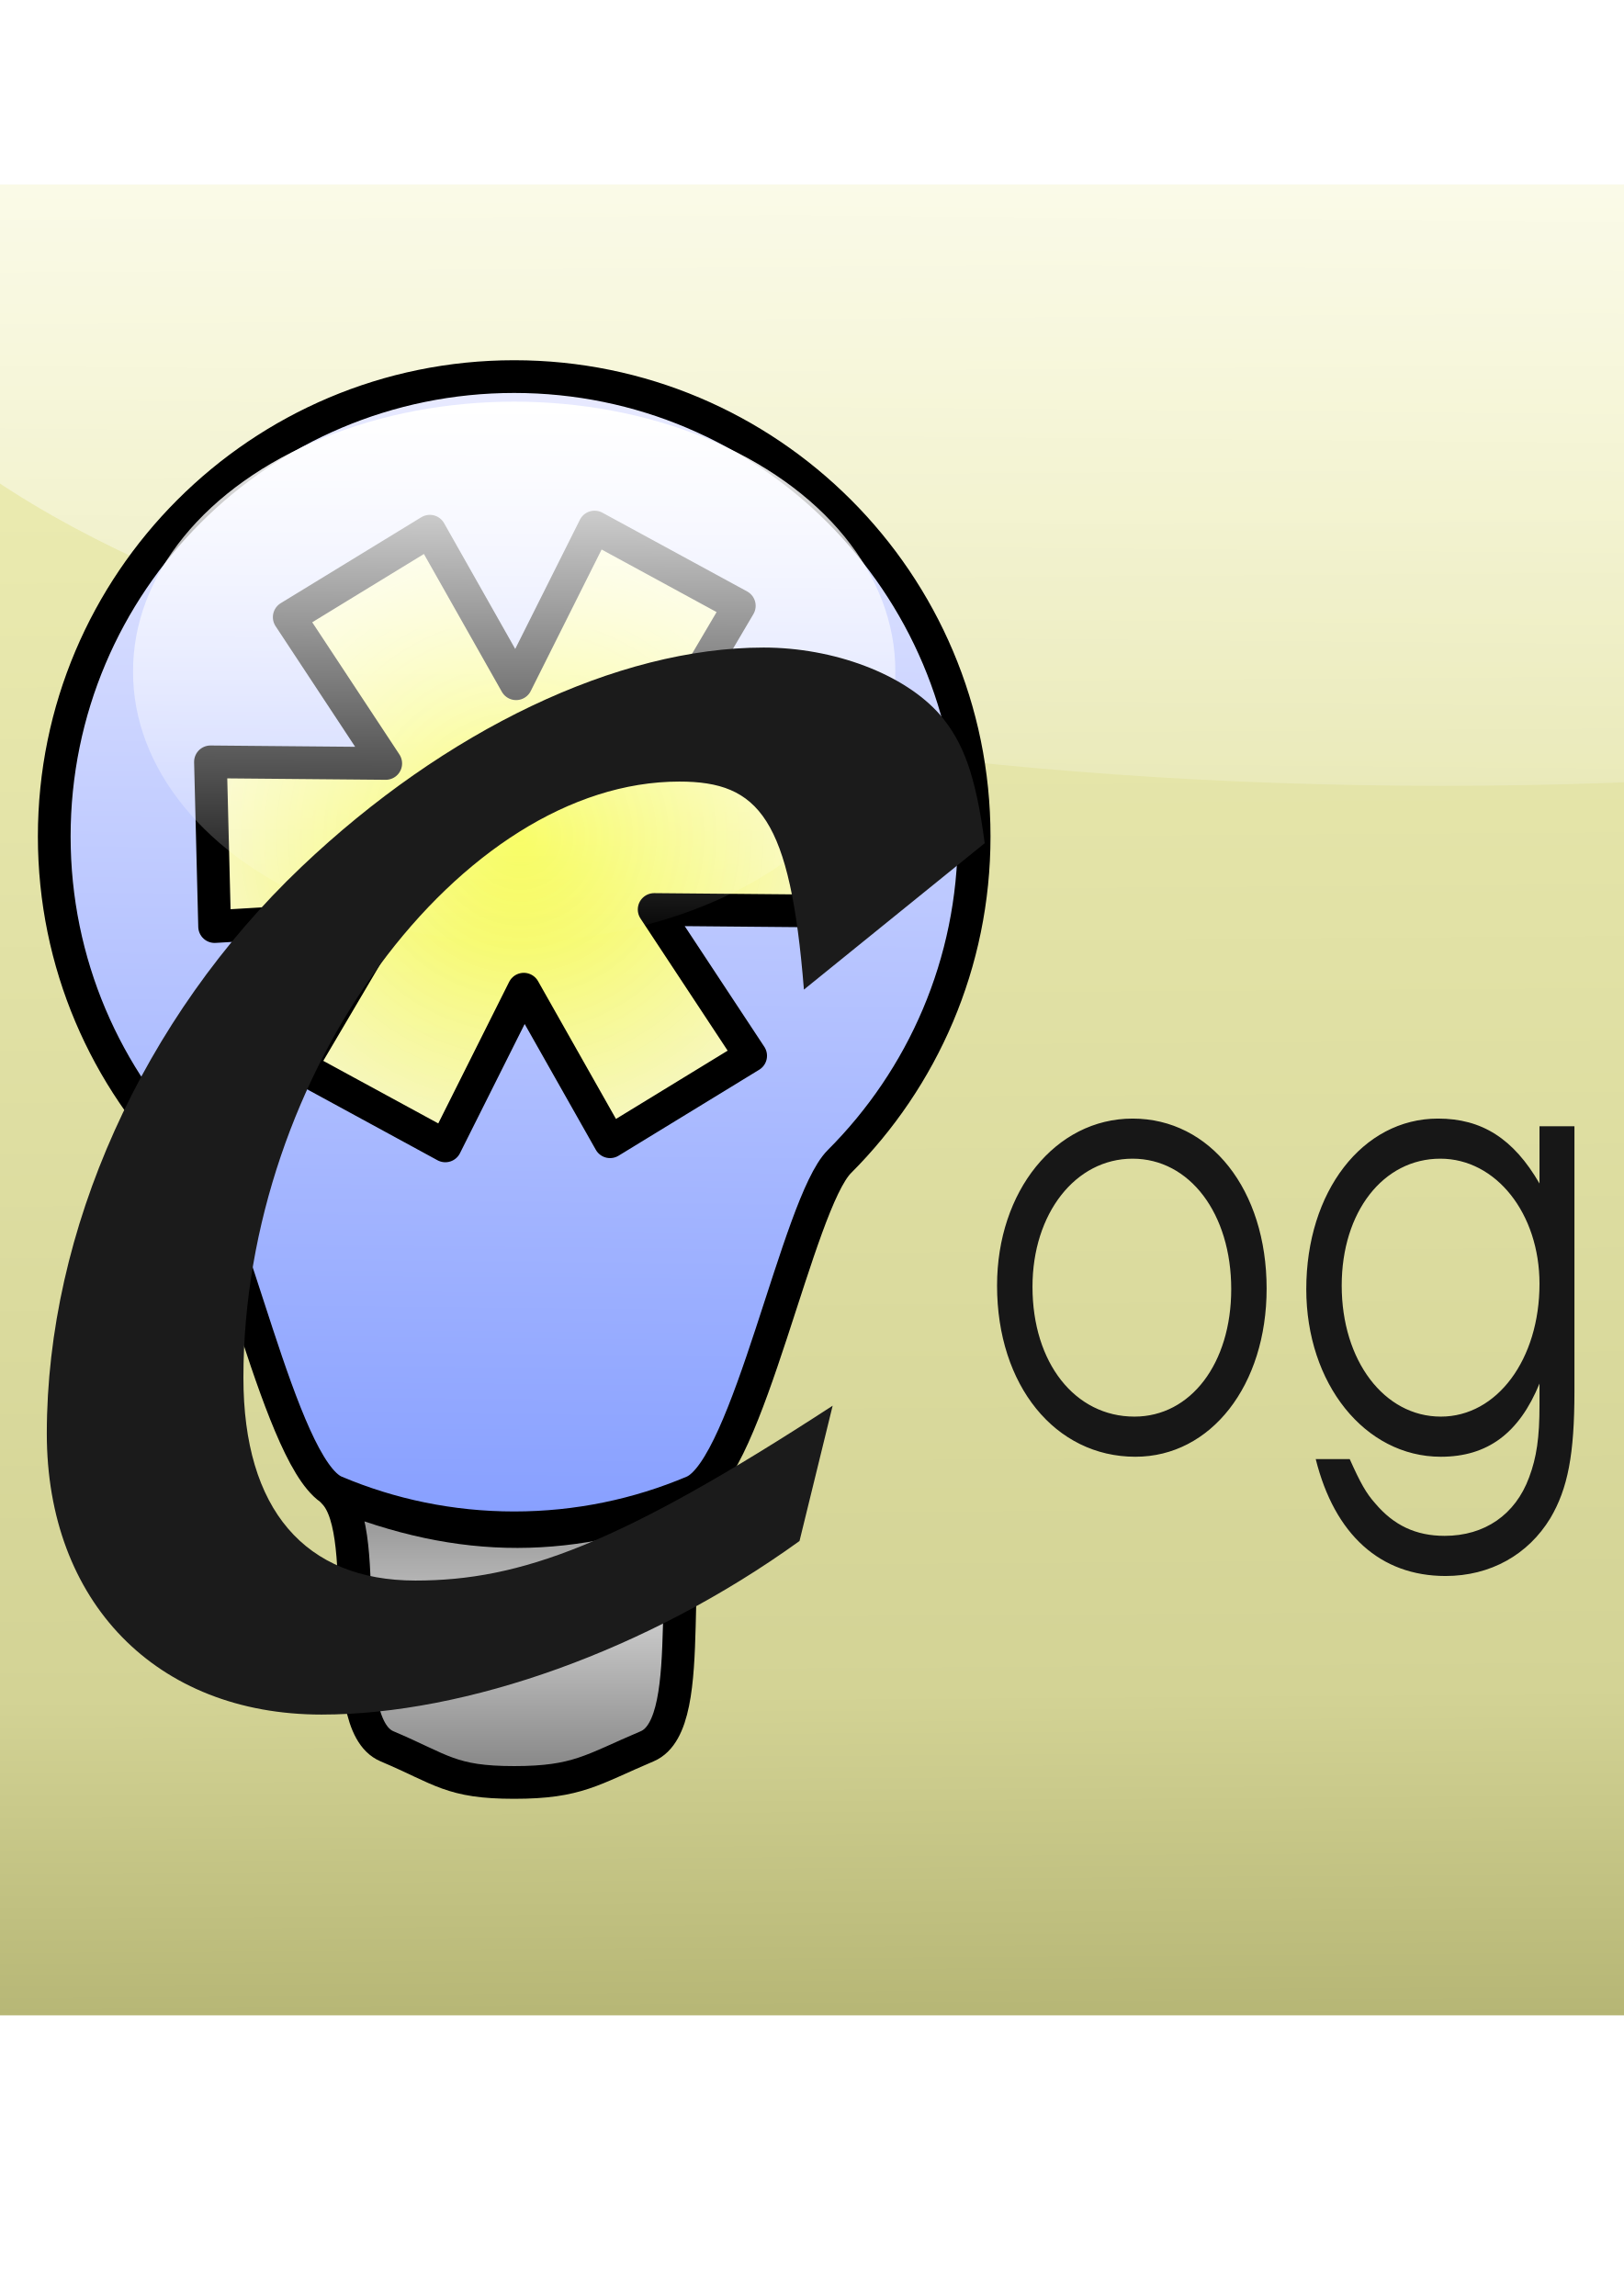
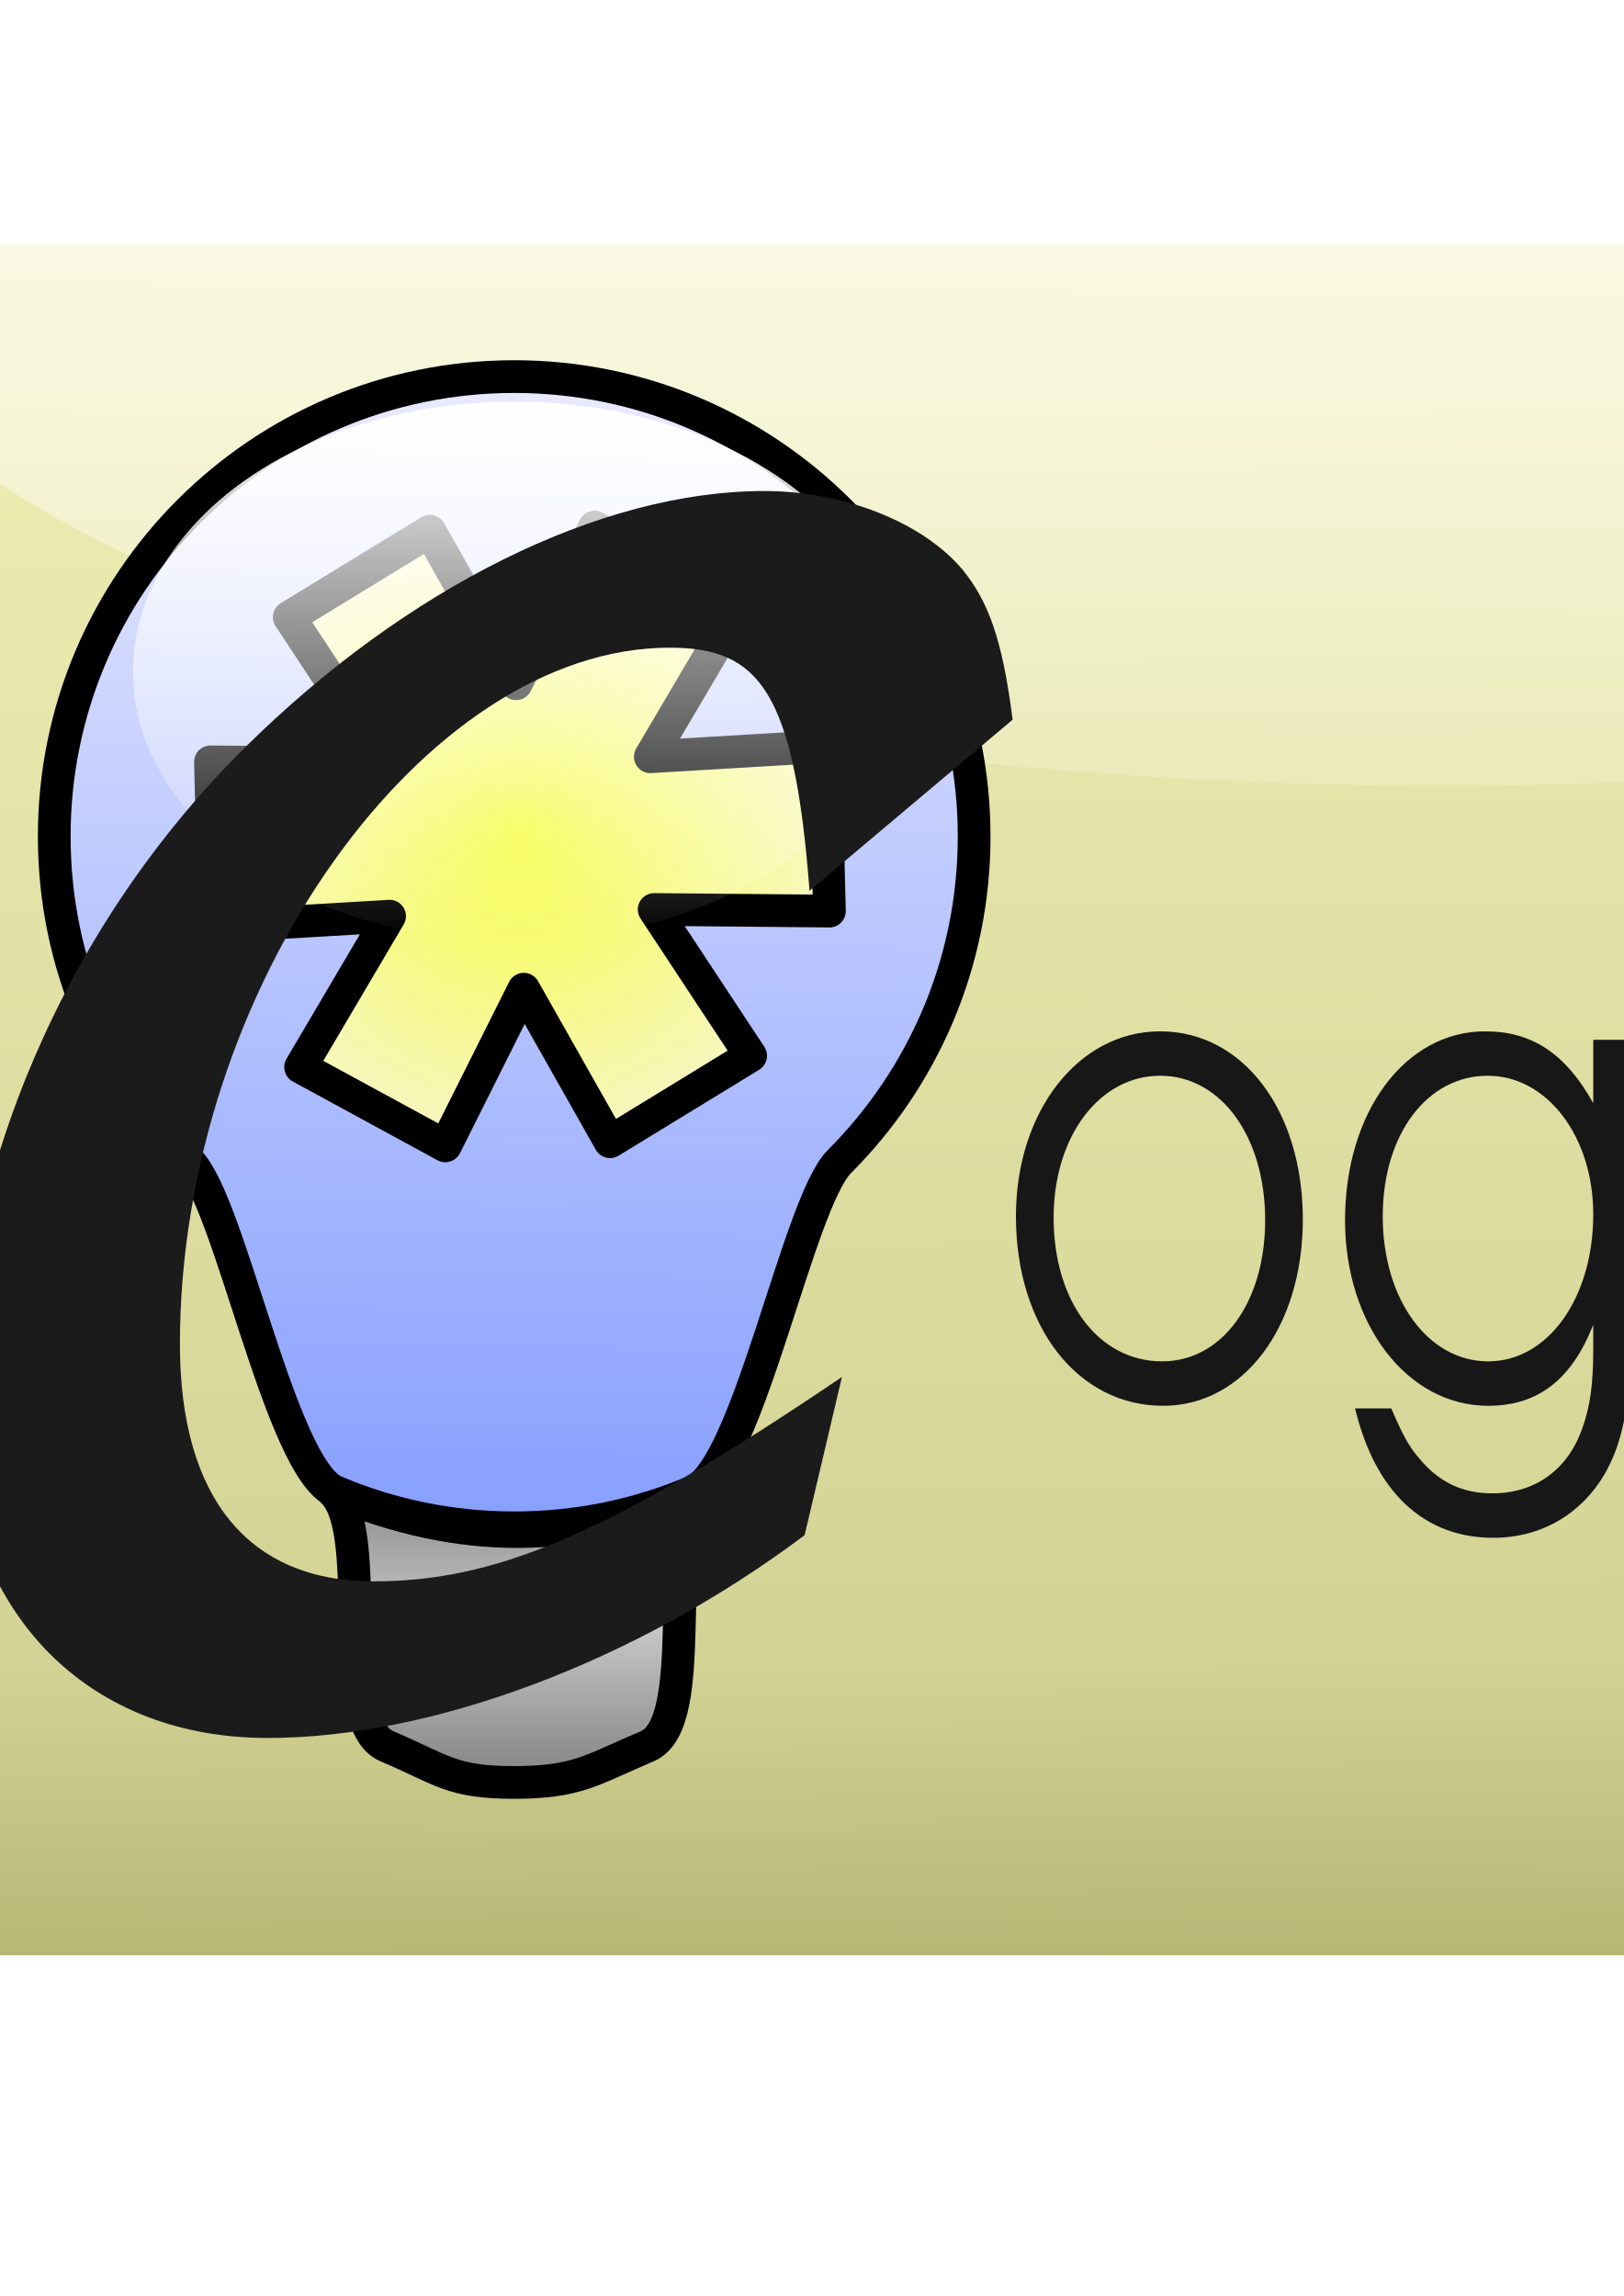
<svg xmlns="http://www.w3.org/2000/svg" xmlns:xlink="http://www.w3.org/1999/xlink" width="744.094" height="1052.362" id="svg2">
  <defs id="defs4">
    <linearGradient id="linearGradient11040">
      <stop style="stop-color:#494fda;stop-opacity:1;" offset="0" id="stop11042" />
      <stop id="stop11044" offset="0.822" style="stop-color:#4650b8;stop-opacity:1;" />
      <stop style="stop-color:#0f1860;stop-opacity:1;" offset="1" id="stop11046" />
    </linearGradient>
    <linearGradient id="linearGradient9090">
      <stop id="stop9092" offset="0" style="stop-color:#f0f0b6;stop-opacity:1;" />
      <stop style="stop-color:#d3d395;stop-opacity:1;" offset="0.822" id="stop10065" />
      <stop id="stop9094" offset="1" style="stop-color:#b6b675;stop-opacity:1;" />
    </linearGradient>
    <linearGradient id="linearGradient5142">
      <stop id="stop5144" offset="0" style="stop-color:#ffffff;stop-opacity:1;" />
      <stop id="stop5146" offset="1" style="stop-color:#ffffff;stop-opacity:0.01;" />
    </linearGradient>
    <linearGradient id="linearGradient5126">
      <stop id="stop5128" offset="0" style="stop-color:#88a0ff;stop-opacity:1;" />
      <stop id="stop5130" offset="1" style="stop-color:#e8eaff;stop-opacity:1;" />
    </linearGradient>
    <linearGradient id="linearGradient5112">
      <stop id="stop5114" offset="0" style="stop-color:#f6fc43;stop-opacity:1;" />
      <stop id="stop5116" offset="1" style="stop-color:#fffdbe;stop-opacity:0.893;" />
    </linearGradient>
    <linearGradient id="linearGradient4127">
      <stop style="stop-color:#8b8b8b;stop-opacity:1;" offset="0" id="stop4129" />
      <stop style="stop-color:#c8c8c8;stop-opacity:1;" offset="1" id="stop4131" />
    </linearGradient>
    <linearGradient xlink:href="#linearGradient11040" id="linearGradient11105" gradientUnits="userSpaceOnUse" gradientTransform="matrix(1.064315,0,0,1,-53.35659,3.062746)" x1="689.118" y1="81.472" x2="695.243" y2="920.664" />
    <linearGradient xlink:href="#linearGradient5142" id="linearGradient11107" gradientUnits="userSpaceOnUse" x1="621.737" y1="-47.163" x2="618.675" y2="381.621" />
    <linearGradient xlink:href="#linearGradient5126" id="linearGradient11109" gradientUnits="userSpaceOnUse" x1="508.571" y1="911.553" x2="514.328" y2="351.928" />
    <radialGradient xlink:href="#linearGradient5112" id="radialGradient11111" gradientUnits="userSpaceOnUse" gradientTransform="translate(0,1.2163026e-5)" cx="388.571" cy="392.362" fx="388.571" fy="392.362" r="161.293" />
    <linearGradient xlink:href="#linearGradient4127" id="linearGradient11113" gradientUnits="userSpaceOnUse" gradientTransform="translate(0,-35.35534)" spreadMethod="reflect" x1="387.403" y1="887.465" x2="387.403" y2="819.785" />
    <linearGradient xlink:href="#linearGradient5142" id="linearGradient11115" gradientUnits="userSpaceOnUse" x1="394.541" y1="207.875" x2="394.388" y2="302.829" />
    <linearGradient xlink:href="#linearGradient5142" id="linearGradient11119" gradientUnits="userSpaceOnUse" x1="621.737" y1="-47.163" x2="618.675" y2="381.621" />
    <linearGradient xlink:href="#linearGradient5126" id="linearGradient11121" gradientUnits="userSpaceOnUse" x1="508.571" y1="911.553" x2="514.328" y2="351.928" />
    <radialGradient xlink:href="#linearGradient5112" id="radialGradient11123" gradientUnits="userSpaceOnUse" gradientTransform="translate(0,1.2163026e-5)" cx="388.571" cy="392.362" fx="388.571" fy="392.362" r="161.293" />
    <linearGradient xlink:href="#linearGradient4127" id="linearGradient11125" gradientUnits="userSpaceOnUse" gradientTransform="translate(0,-35.35534)" spreadMethod="reflect" x1="387.403" y1="887.465" x2="387.403" y2="819.785" />
    <linearGradient xlink:href="#linearGradient5142" id="linearGradient11127" gradientUnits="userSpaceOnUse" x1="394.541" y1="207.875" x2="394.388" y2="302.829" />
-     <linearGradient xlink:href="#linearGradient9090" id="linearGradient11140" gradientUnits="userSpaceOnUse" gradientTransform="matrix(1.064315,0,0,1,-53.35659,3.062746)" x1="689.118" y1="81.472" x2="695.243" y2="920.664" />
+     <linearGradient xlink:href="#linearGradient9090" id="linearGradient11140" gradientUnits="userSpaceOnUse" gradientTransform="matrix(1.064315,0,0,0.9343066,-53.35659,35.97962)" x1="689.118" y1="81.472" x2="695.243" y2="920.664" />
    <linearGradient xlink:href="#linearGradient11040" id="linearGradient11153" gradientUnits="userSpaceOnUse" gradientTransform="matrix(1.064315,0,0,1,-53.35659,1326.169)" x1="689.118" y1="81.472" x2="695.243" y2="920.664" />
    <linearGradient xlink:href="#linearGradient5142" id="linearGradient11155" gradientUnits="userSpaceOnUse" x1="621.737" y1="-47.163" x2="618.675" y2="381.621" />
  </defs>
  <g id="layer1">
-     <rect style="fill:url(#linearGradient11140);fill-opacity:1.0;fill-rule:nonzero;stroke:none;stroke-width:15;stroke-linecap:round;stroke-linejoin:round;stroke-miterlimit:4;stroke-dasharray:none;stroke-opacity:1" id="rect5162" width="1492.955" height="839.192" x="-82.694" y="84.535" />
+     <rect style="fill:url(#linearGradient11140);fill-opacity:1;fill-rule:nonzero;stroke:none;stroke-width:15;stroke-linecap:round;stroke-linejoin:round;stroke-miterlimit:4;stroke-dasharray:none;stroke-opacity:1" id="rect5162" width="1492.955" height="784.063" x="-82.694" y="112.099" />
    <path style="fill:url(#linearGradient11119);fill-opacity:1;fill-rule:nonzero;stroke:none;stroke-width:15;stroke-linecap:round;stroke-linejoin:round;stroke-miterlimit:4;stroke-dasharray:none;stroke-opacity:1" id="path7134" d="M 1378.236 102.911 A 725.871 199.078 0 1 1  -73.506,102.911 A 725.871 199.078 0 1 1  1378.236 102.911 z" transform="matrix(1.026144,0,0,1.292308,-8.467474,-30.08169)" />
    <g id="g5148" transform="matrix(0.9221571,0,0,0.9221571,-120.0494,21.57009)">
      <path id="path2160" d="M 737.143,575.219 C 737.143,638.305 711.543,695.448 670.171,736.819 C 649.486,757.505 624.857,889.311 597.514,900.882 C 570.171,912.454 540.114,918.854 508.571,918.854 C 477.029,918.854 446.971,912.454 419.629,900.882 C 392.286,889.311 367.657,757.505 346.971,736.819 C 305.6,695.448 280,638.305 280,575.219 C 280,449.048 382.4,346.648 508.571,346.648 C 634.743,346.648 737.143,449.048 737.143,575.219 z " style="fill:url(#linearGradient11121);fill-opacity:1;fill-rule:nonzero;stroke:#000000;stroke-width:16.266;stroke-linecap:round;stroke-linejoin:round;stroke-miterlimit:4;stroke-opacity:1" transform="translate(-122.8571,-182.8571)" />
      <path id="path3134" d="M 503.219,501.372 L 433.355,544.091 L 390.485,468.274 L 351.49,546.155 L 279.562,507.01 L 323.787,431.976 L 236.842,437.146 L 234.778,355.281 L 321.873,356.064 L 273.923,283.353 L 343.788,240.633 L 386.658,316.45 L 425.652,238.569 L 497.581,277.714 L 453.356,352.749 L 540.301,347.579 L 542.364,429.443 L 455.27,428.661 L 503.219,501.372 z " style="fill:url(#radialGradient11123);fill-opacity:1;fill-rule:nonzero;stroke:#000000;stroke-width:16.266;stroke-linecap:round;stroke-linejoin:round;stroke-miterlimit:4;stroke-opacity:1" />
      <path style="fill:url(#linearGradient11125);fill-opacity:1;fill-rule:nonzero;stroke:#000000;stroke-width:16.266;stroke-linecap:round;stroke-linejoin:round;stroke-miterlimit:4;stroke-opacity:1" d="M 478.743,718.433 C 458.057,739.119 479.143,833.005 451.8,844.576 C 424.457,856.148 417.257,862.548 385.714,862.548 C 354.171,862.548 349.829,856.148 322.486,844.576 C 295.143,833.005 316.749,739.119 296.063,718.433 C 359.987,744.494 414.819,744.148 478.743,718.433 z " id="path3138" />
      <path transform="matrix(1.077586,0,0,2.819149,-47.51924,-409.4697)" d="M 577.807 255.352 A 175.767 47.477 0 1 1  226.274,255.352 A 175.767 47.477 0 1 1  577.807 255.352 z" id="path5132" style="opacity:1;fill:url(#linearGradient11127);fill-opacity:1;fill-rule:nonzero;stroke:none;stroke-width:15;stroke-linecap:round;stroke-linejoin:round;stroke-miterlimit:4;stroke-dasharray:none;stroke-opacity:1" />
    </g>
-     <text xml:space="preserve" style="font-size:241.925px;font-style:normal;font-variant:normal;font-weight:normal;font-stretch:normal;text-align:center;line-height:100%;writing-mode:lr-tb;text-anchor:middle;fill:#171717;fill-opacity:1;fill-rule:nonzero;stroke:none;stroke-width:15;stroke-linecap:round;stroke-linejoin:round;stroke-miterlimit:4;stroke-dasharray:none;stroke-opacity:1;font-family:URW Gothic L" x="1078.509" y="593.953" id="text6149" transform="scale(0.8942603,1.118243)">
-       <tspan id="tspan7126" x="1078.509" y="593.953">ognifty</tspan>
+     <text xml:space="preserve" style="font-size:262.622px;font-style:normal;font-variant:normal;font-weight:normal;font-stretch:normal;text-align:center;line-height:100%;writing-mode:lr-tb;text-anchor:middle;fill:#171717;fill-opacity:1;fill-rule:nonzero;stroke:none;stroke-width:15;stroke-linecap:round;stroke-linejoin:round;stroke-miterlimit:4;stroke-dasharray:none;stroke-opacity:1;font-family:URW Gothic L" x="1147.112" y="561.519" id="text6149" transform="scale(0.8767724,1.140547)">
+       <tspan id="tspan7126" x="1147.112" y="561.519">ognifty</tspan>
    </text>
-     <text xml:space="preserve" style="font-size:710.644px;font-style:italic;font-variant:normal;font-weight:bold;font-stretch:normal;text-align:center;line-height:100%;writing-mode:lr-tb;text-anchor:middle;fill:#1b1b1b;fill-opacity:1;fill-rule:nonzero;stroke:none;stroke-width:15;stroke-linecap:round;stroke-linejoin:round;stroke-miterlimit:4;stroke-dasharray:none;stroke-opacity:1;font-family:URW Chancery L" x="534.01" y="753.898" id="text7122" transform="scale(1.025332,0.9752935)">
-       <tspan id="tspan7124" x="534.01" y="753.898">C</tspan>
+     <text xml:space="preserve" style="font-size:814.24px;font-style:italic;font-variant:normal;font-weight:bold;font-stretch:normal;text-align:center;line-height:100%;writing-mode:lr-tb;text-anchor:middle;fill:#1b1b1b;fill-opacity:1;fill-rule:nonzero;stroke:none;stroke-width:15;stroke-linecap:round;stroke-linejoin:round;stroke-miterlimit:4;stroke-dasharray:none;stroke-opacity:1;font-family:URW Chancery L" x="569.225" y="741.369" id="text7122" transform="scale(1.005281,0.9947464)">
+       <tspan id="tspan7124" x="569.225" y="741.369">C</tspan>
    </text>
    <rect y="1407.641" x="-82.694" height="839.192" width="1492.955" id="rect11083" style="fill:url(#linearGradient11153);fill-opacity:1;fill-rule:nonzero;stroke:none;stroke-width:15;stroke-linecap:round;stroke-linejoin:round;stroke-miterlimit:4;stroke-dasharray:none;stroke-opacity:1" />
    <path transform="matrix(1.028253,0,0,1.292308,-8.312398,1286.899)" d="M 1378.236 102.911 A 725.871 199.078 0 1 1  -73.506,102.911 A 725.871 199.078 0 1 1  1378.236 102.911 z" id="path11085" style="fill:url(#linearGradient11155);fill-opacity:1;fill-rule:nonzero;stroke:none;stroke-width:15;stroke-linecap:round;stroke-linejoin:round;stroke-miterlimit:4;stroke-dasharray:none;stroke-opacity:1" />
    <g transform="matrix(0.9221571,0,0,0.9221571,-120.0494,1344.676)" id="g11087">
      <path transform="translate(-122.8571,-182.8571)" style="fill:url(#linearGradient11109);fill-opacity:1;fill-rule:nonzero;stroke:#000000;stroke-width:16.266;stroke-linecap:round;stroke-linejoin:round;stroke-miterlimit:4;stroke-opacity:1" d="M 737.143,575.219 C 737.143,638.305 711.543,695.448 670.171,736.819 C 649.486,757.505 624.857,889.311 597.514,900.882 C 570.171,912.454 540.114,918.854 508.571,918.854 C 477.029,918.854 446.971,912.454 419.629,900.882 C 392.286,889.311 367.657,757.505 346.971,736.819 C 305.6,695.448 280,638.305 280,575.219 C 280,449.048 382.4,346.648 508.571,346.648 C 634.743,346.648 737.143,449.048 737.143,575.219 z " id="path11089" />
      <path style="fill:url(#radialGradient11111);fill-opacity:1;fill-rule:nonzero;stroke:#000000;stroke-width:16.266;stroke-linecap:round;stroke-linejoin:round;stroke-miterlimit:4;stroke-opacity:1" d="M 503.219,501.372 L 433.355,544.091 L 390.485,468.274 L 351.49,546.155 L 279.562,507.01 L 323.787,431.976 L 236.842,437.146 L 234.778,355.281 L 321.873,356.064 L 273.923,283.353 L 343.788,240.633 L 386.658,316.45 L 425.652,238.569 L 497.581,277.714 L 453.356,352.749 L 540.301,347.579 L 542.364,429.443 L 455.27,428.661 L 503.219,501.372 z " id="path11091" />
      <path id="path11093" d="M 478.743,718.433 C 458.057,739.119 479.143,833.005 451.8,844.576 C 424.457,856.148 417.257,862.548 385.714,862.548 C 354.171,862.548 349.829,856.148 322.486,844.576 C 295.143,833.005 316.749,739.119 296.063,718.433 C 359.987,744.494 414.819,744.148 478.743,718.433 z " style="fill:url(#linearGradient11113);fill-opacity:1;fill-rule:nonzero;stroke:#000000;stroke-width:16.266;stroke-linecap:round;stroke-linejoin:round;stroke-miterlimit:4;stroke-opacity:1" />
      <path style="opacity:1;fill:url(#linearGradient11115);fill-opacity:1;fill-rule:nonzero;stroke:none;stroke-width:15;stroke-linecap:round;stroke-linejoin:round;stroke-miterlimit:4;stroke-dasharray:none;stroke-opacity:1" id="path11095" d="M 577.807 255.352 A 175.767 47.477 0 1 1  226.274,255.352 A 175.767 47.477 0 1 1  577.807 255.352 z" transform="matrix(1.077586,0,0,2.819149,-47.51924,-409.4697)" />
    </g>
    <text transform="scale(0.8942603,1.118243)" id="text11097" y="1777.154" x="1078.509" style="font-size:241.925px;font-style:normal;font-variant:normal;font-weight:normal;font-stretch:normal;text-align:center;line-height:100%;writing-mode:lr-tb;text-anchor:middle;fill:#ececec;fill-opacity:1;fill-rule:nonzero;stroke:none;stroke-width:15;stroke-linecap:round;stroke-linejoin:round;stroke-miterlimit:4;stroke-dasharray:none;stroke-opacity:1;font-family:URW Gothic L" xml:space="preserve">
      <tspan y="1777.154" x="1078.509" id="tspan11099">ognifty</tspan>
    </text>
    <text transform="scale(1.025332,0.9752935)" id="text11101" y="2110.521" x="534.01" style="font-size:710.644px;font-style:italic;font-variant:normal;font-weight:bold;font-stretch:normal;text-align:center;line-height:100%;writing-mode:lr-tb;text-anchor:middle;fill:#f5f5f5;fill-opacity:1;fill-rule:nonzero;stroke:none;stroke-width:15;stroke-linecap:round;stroke-linejoin:round;stroke-miterlimit:4;stroke-dasharray:none;stroke-opacity:1;font-family:URW Chancery L" xml:space="preserve">
      <tspan y="2110.521" x="534.01" id="tspan11103">C</tspan>
    </text>
  </g>
</svg>
